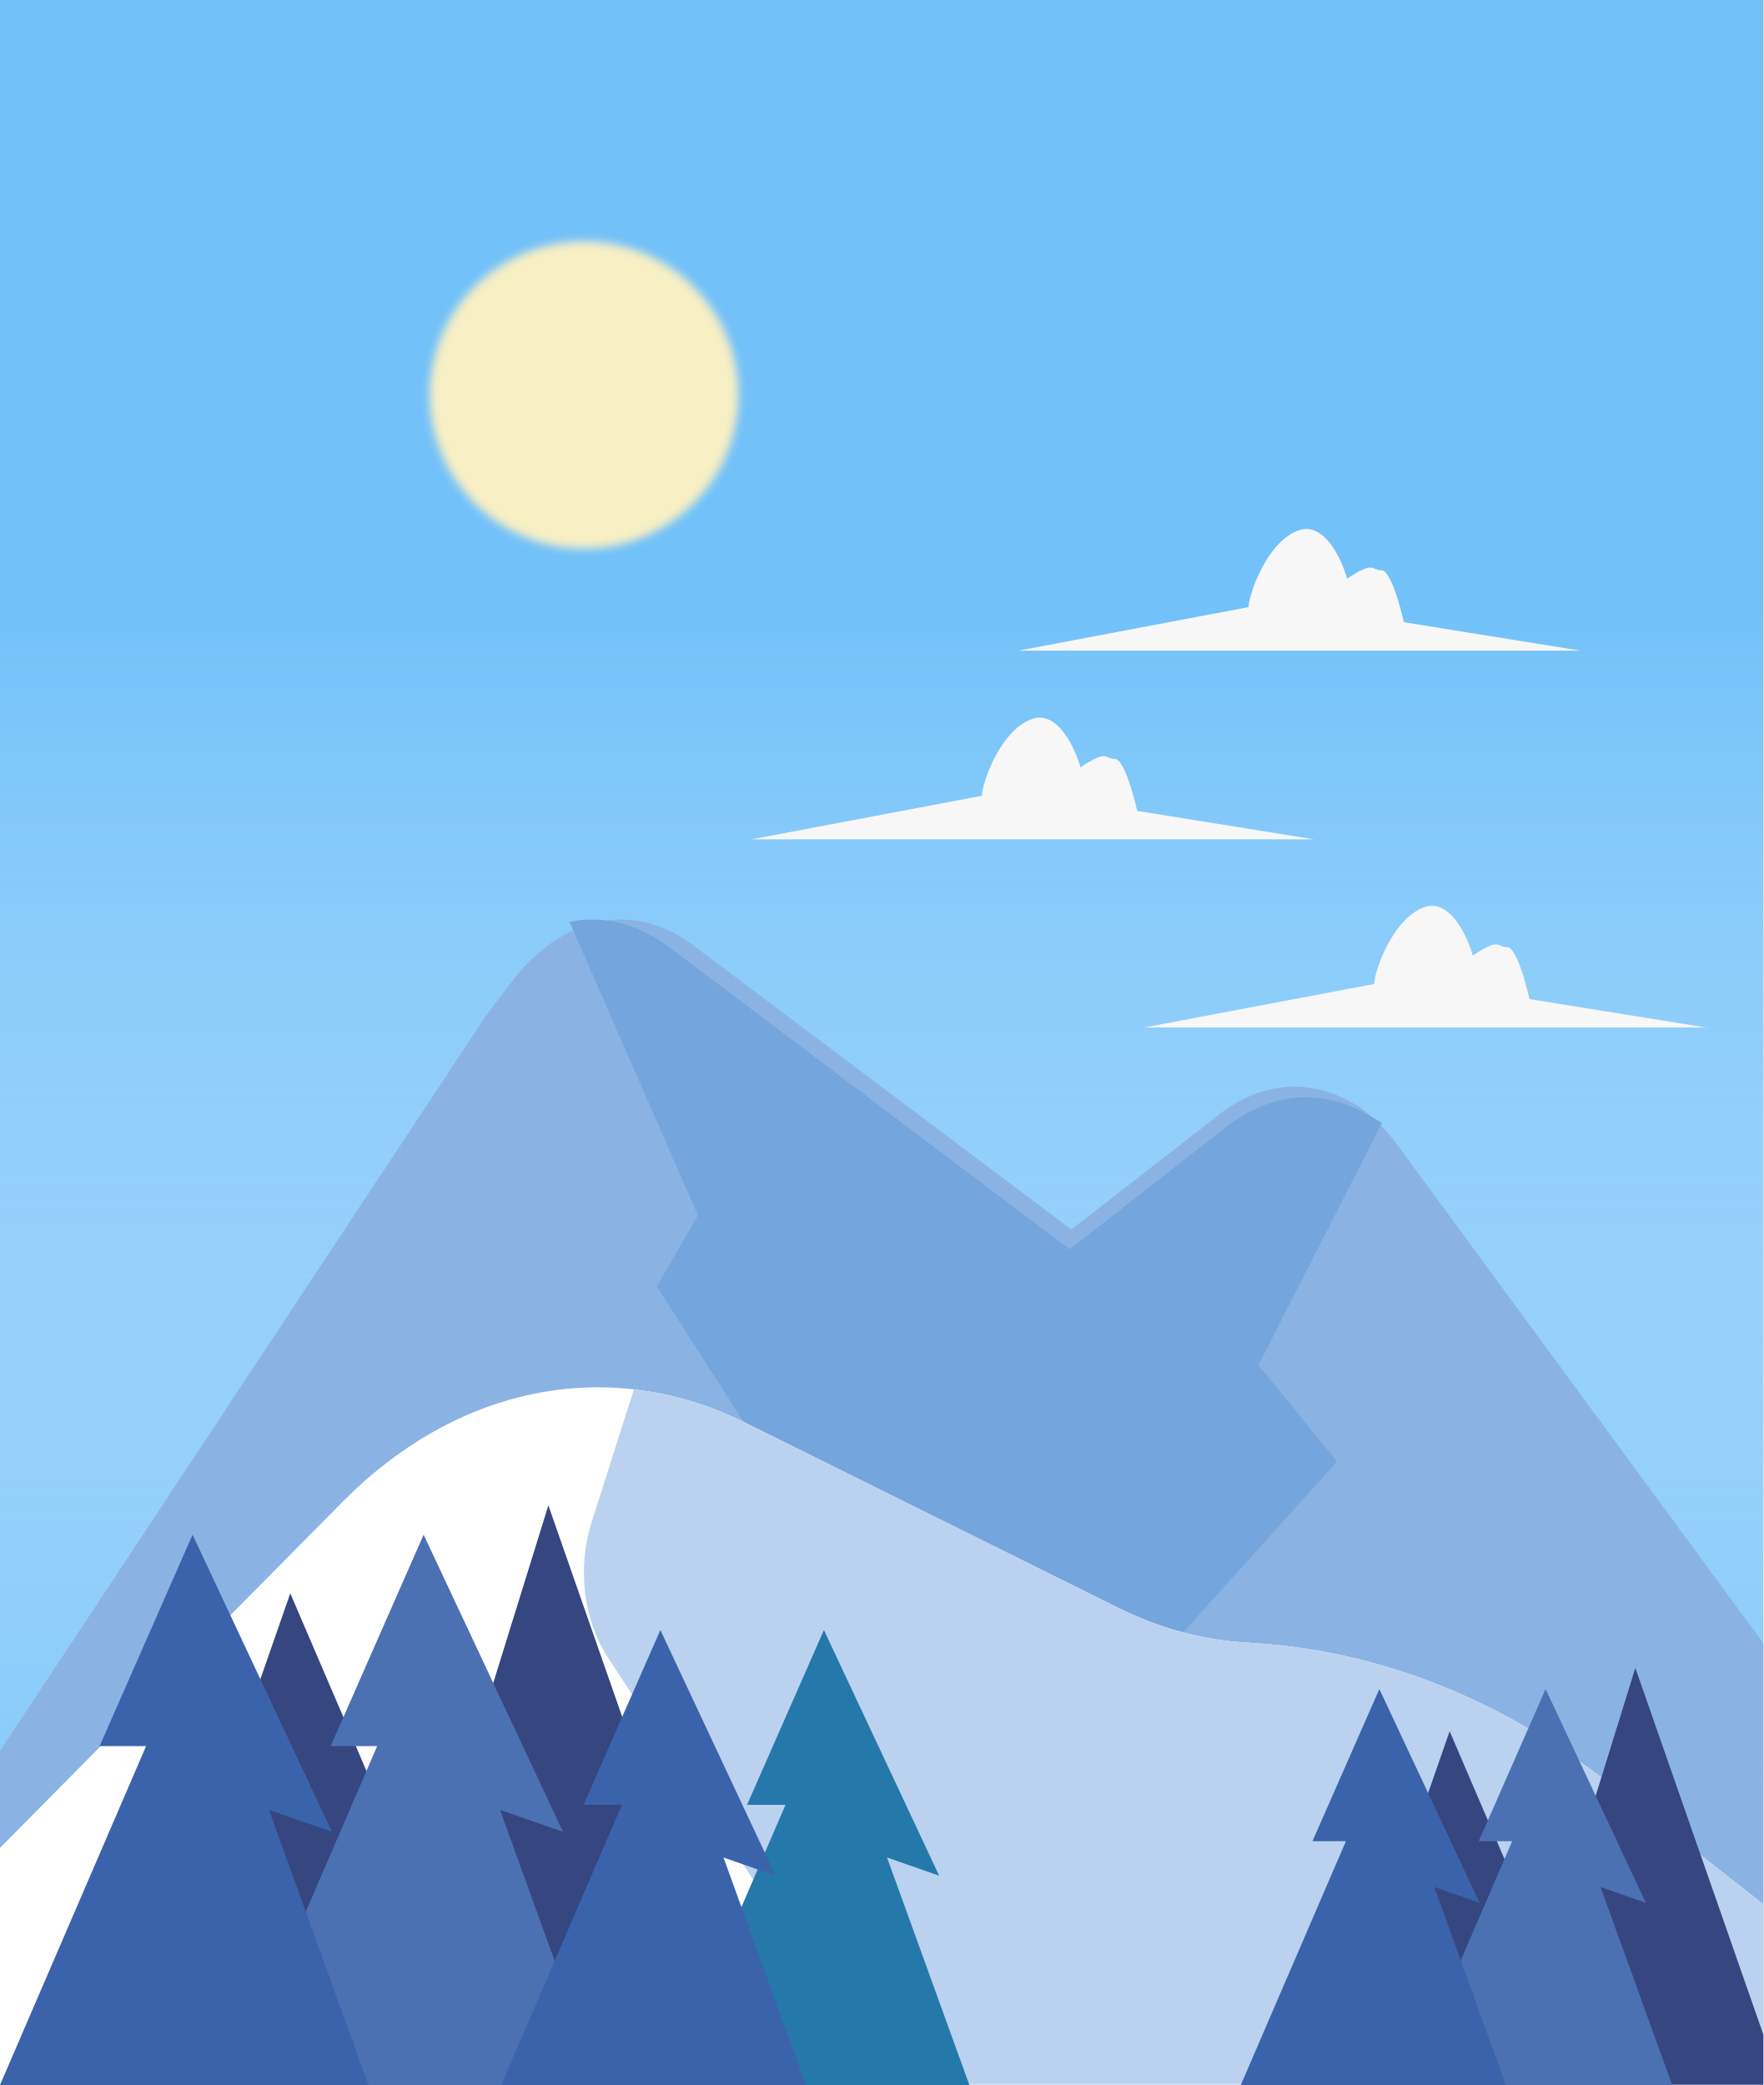
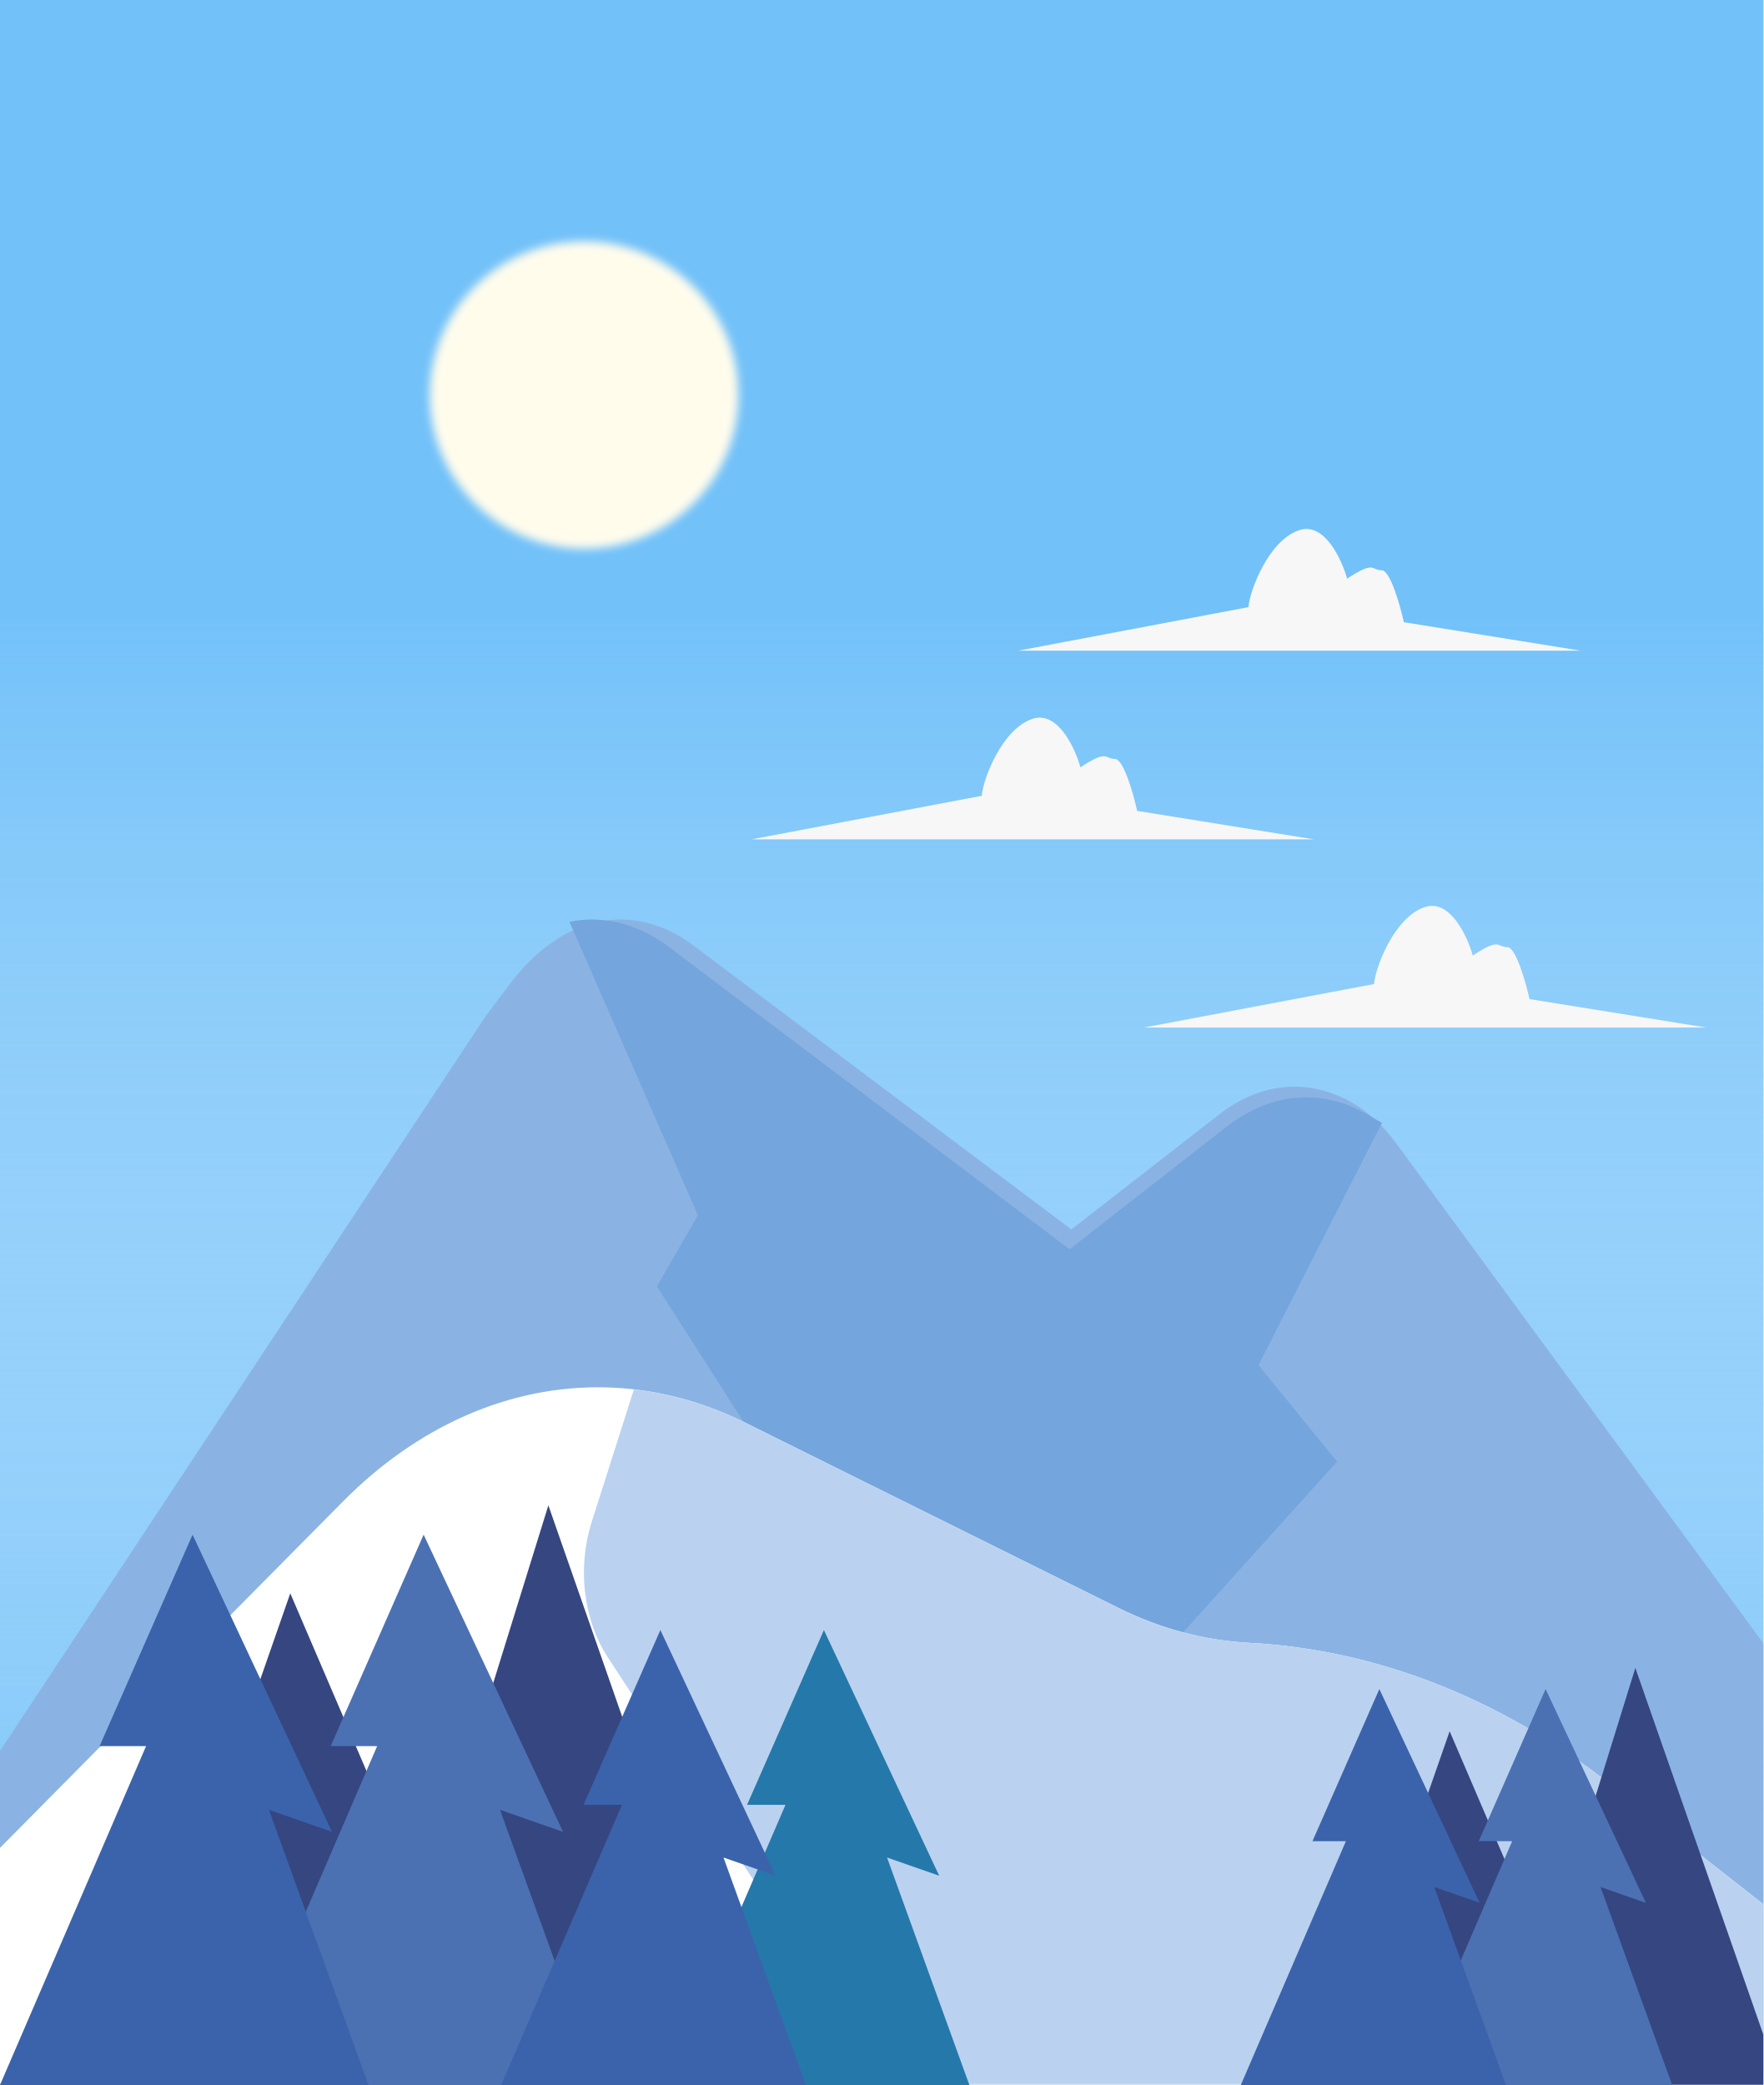
<svg xmlns="http://www.w3.org/2000/svg" width="800" height="946" viewBox="0 0 800 946" fill="none">
-   <g id="iPhone 11 Pro / X - 1" clip-path="url(#clip0)">
+   <g id="morning" clip-path="url(#clip0)">
    <rect width="800" height="945.88" fill="white" />
-     <g id="cloud-day">
+     <g id="cold-day">
      <g id="Rectangle 2">
        <rect width="800" height="941.785" fill="#72C1F9" />
        <rect width="800" height="941.785" fill="url(#paint0_linear)" />
      </g>
      <g id="sun">
        <g id="Ellipse 1" filter="url(#filter0_f)">
-           <ellipse cx="265" cy="179.22" rx="70" ry="69.697" fill="#F8EFC4" />
+           <ellipse cx="265" cy="179.22" rx="70" ry="69.697" fill="#FFFCEC" />
        </g>
      </g>
      <g id="back-mountain">
        <g id="g1032">
-           <path id="path1038" d="M553.11 505.666L486.069 557.82L314.795 429.107C287.209 408.377 254.987 415.082 231.304 446.482L220.412 460.922L-100 945.739H947L633.635 519.007C627.632 510.832 620.809 504.505 613.478 500.315C593.697 489.003 572.056 490.926 553.11 505.666" fill="#8AB3E3" />
-           <path id="path1040" d="M620.308 505.634C599.344 493.596 576.409 495.642 556.33 511.329L485.281 566.831L303.766 429.854C289.271 418.915 273.567 415.174 258.354 418.236L316.636 551.381L298.027 583.705L455.903 830.321L606.627 663.152L570.961 619.372L626.979 509.458L620.308 505.634" fill="#74A5DD" />
+           <path id="path1038" d="M553.109 505.666L486.069 557.82L314.795 429.107C287.209 408.377 254.987 415.082 231.304 446.482L220.412 460.922L-100 945.739H947L633.635 519.007C627.632 510.832 620.81 504.505 613.478 500.315C593.697 489.003 572.056 490.926 553.109 505.666Z" fill="#8AB3E3" />
+           <path id="path1040" d="M620.308 505.634C599.344 493.596 576.409 495.642 556.33 511.329L485.281 566.831L303.766 429.854C289.271 418.915 273.567 415.174 258.354 418.236L316.636 551.381L298.027 583.705L455.903 830.321L606.627 663.152L570.961 619.372L626.979 509.458L620.308 505.634Z" fill="#74A5DD" />
        </g>
      </g>
      <g id="inner-mountain">
        <g id="g1068">
-           <path id="path1074" d="M507.385 729.512L338.083 645.481C297.166 625.173 252.235 624.116 210.803 642.484H210.8C190.956 651.284 172.341 664.349 155.69 681.164L-106 945.475H904L730.538 809.523C680.72 770.474 624.385 748.429 566.577 745.351C546.339 744.275 526.358 738.93 507.385 729.512" fill="white" />
-           <path id="path1076" d="M566.576 745.351C546.338 744.275 526.358 738.93 507.384 729.512L338.082 645.481C321.732 637.369 304.742 632.378 287.59 630.422L268.399 690.694C261.842 711.282 264.682 735.034 275.723 751.911L402.303 945.475H904L730.537 809.523C680.719 770.474 624.385 748.429 566.576 745.351" fill="#BAD2F0" />
+           <path id="path1074" d="M507.385 729.512L338.083 645.481C297.166 625.173 252.235 624.116 210.803 642.484H210.8C190.956 651.284 172.341 664.349 155.69 681.164L-106 945.475H904L730.538 809.523C680.72 770.474 624.385 748.429 566.577 745.351C546.339 744.275 526.358 738.93 507.385 729.512Z" fill="white" />
+           <path id="path1076" d="M566.576 745.351C546.338 744.275 526.358 738.93 507.384 729.512L338.082 645.481C321.732 637.37 304.742 632.378 287.59 630.422L268.399 690.694C261.842 711.282 264.682 735.034 275.723 751.911L402.303 945.475H904L730.538 809.523C680.719 770.474 624.385 748.429 566.576 745.351Z" fill="#BAD2F0" />
        </g>
      </g>
      <g id="forest">
        <g id="g1104">
          <path id="path1110" d="M53.974 946L131.695 722.916L227.385 946H53.974Z" fill="#354681" />
          <path id="path1112" d="M167.192 946L248.792 683L340.603 946H167.192Z" fill="#354681" />
-           <path id="path1114" d="M192.2 696.307L150.026 792.242H171.109L104.84 946H272.029L226.842 821.151L255.461 831.137L192.2 696.307Z" fill="#4B71B3" />
+           <path id="path1114" d="M192.2 696.307L150.026 792.242H171.109L104.84 946H272.029L226.843 821.151L255.461 831.137L192.2 696.307Z" fill="#4B71B3" />
          <path id="path1116" d="M87.364 696.307L45.19 792.242H66.277L0 946H167.192L122.006 821.151L150.625 831.137L87.364 696.307Z" fill="#3B63AB" />
          <path id="path1118" d="M373.803 739.578L338.935 818.89H356.373L301.582 946H439.797L402.44 842.785L426.1 851.042L373.803 739.578Z" fill="#2578AA" />
-           <path id="path1120" d="M299.605 739.578L264.741 818.89H282.171L227.384 946H365.599L328.246 842.785L351.902 851.042L299.605 739.578" fill="#3B63AB" />
+           <path id="path1120" d="M299.605 739.578L264.741 818.89H282.171L227.384 946H365.599L328.246 842.785L351.902 851.042L299.605 739.578Z" fill="#3B63AB" />
          <path id="path1122" d="M601.779 946L657.696 785.495L726.542 946H601.779Z" fill="#354681" />
          <path id="path1124" d="M683.238 946L741.945 756.778L808 946H683.238Z" fill="#354681" />
-           <path id="path1126" d="M701.229 766.353L670.885 835.374H686.059L638.376 946H758.661L726.152 856.174L746.739 863.358L701.229 766.353" fill="#4B71B3" />
-           <path id="path1128" d="M625.801 766.353L595.461 835.374H610.631L562.949 946H683.237L650.725 856.174L671.316 863.358L625.801 766.353" fill="#3B63AB" />
+           <path id="path1126" d="M701.229 766.353L670.885 835.374H686.059L638.376 946H758.661L726.152 856.174L746.739 863.358L701.229 766.353Z" fill="#4B71B3" />
+           <path id="path1128" d="M625.801 766.353L595.461 835.374H610.631L562.949 946H683.237L650.725 856.174L671.316 863.358L625.801 766.353Z" fill="#3B63AB" />
        </g>
      </g>
      <g id="clouds">
        <path id="Vector 4" d="M717.108 295.215H462L566.43 275.461C566.803 268.622 575.382 245.069 589.554 240.51C600.892 236.863 608.7 253.68 611.186 262.544C623.867 254.186 622.002 258.745 626.851 258.745C630.73 258.745 635.18 274.447 636.921 282.299L717.108 295.215Z" fill="#F7F7F7" />
        <path id="Vector 6" d="M774.108 466.215H519L623.43 446.461C623.803 439.622 632.382 416.069 646.554 411.51C657.892 407.863 665.7 424.68 668.186 433.544C680.867 425.186 679.002 429.745 683.851 429.745C687.73 429.745 692.18 445.447 693.921 453.299L774.108 466.215Z" fill="#F7F7F7" />
        <path id="Vector 5" d="M596.108 380.821H341L445.43 361.066C445.803 354.228 454.382 330.674 468.554 326.115C479.892 322.468 487.7 339.285 490.186 348.149C502.867 339.791 501.002 344.35 505.851 344.35C509.73 344.35 514.18 360.053 515.921 367.904L596.108 380.821Z" fill="#F7F7F7" />
      </g>
    </g>
  </g>
  <defs>
    <filter id="filter0_f" x="191" y="105.524" width="148" height="147.394" filterUnits="userSpaceOnUse" color-interpolation-filters="sRGB">
      <feFlood flood-opacity="0" result="BackgroundImageFix" />
      <feBlend mode="normal" in="SourceGraphic" in2="BackgroundImageFix" result="shape" />
      <feGaussianBlur stdDeviation="2" result="effect1_foregroundBlur" />
    </filter>
    <linearGradient id="paint0_linear" x1="400" y1="0" x2="400" y2="941.785" gradientUnits="userSpaceOnUse">
      <stop offset="0.294" stop-color="#72C1F9" />
      <stop offset="1" stop-color="white" stop-opacity="0" />
    </linearGradient>
    <clipPath id="clip0">
      <rect width="800" height="945.88" fill="white" />
    </clipPath>
  </defs>
</svg>
